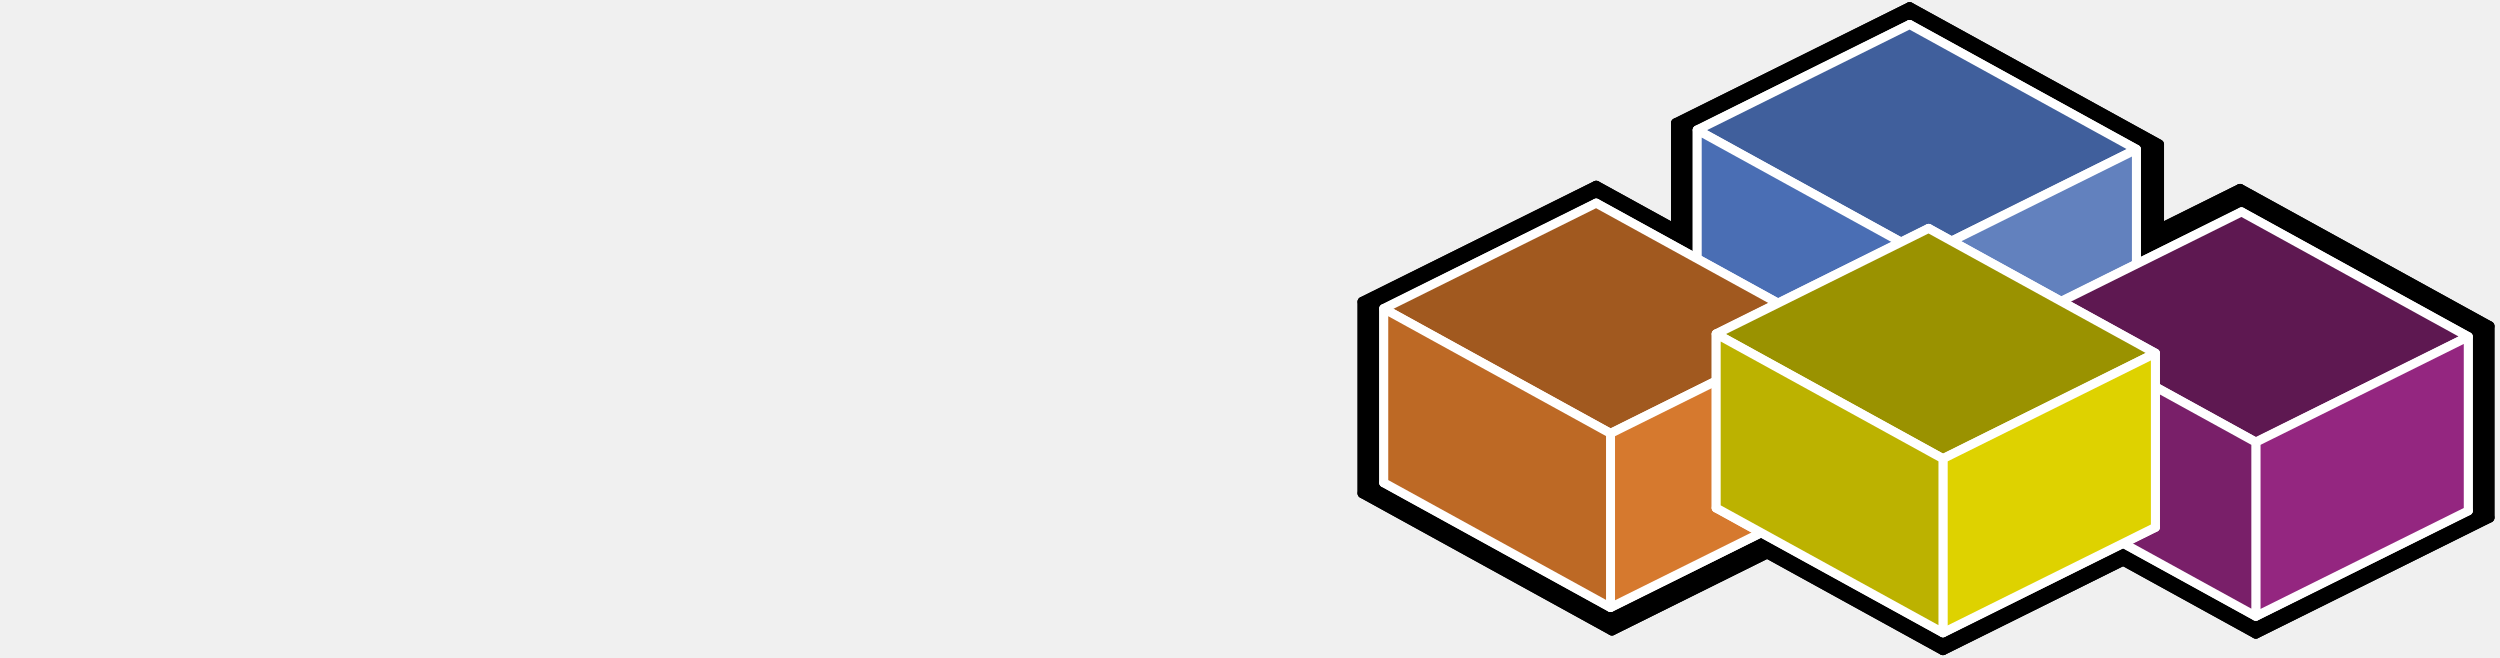
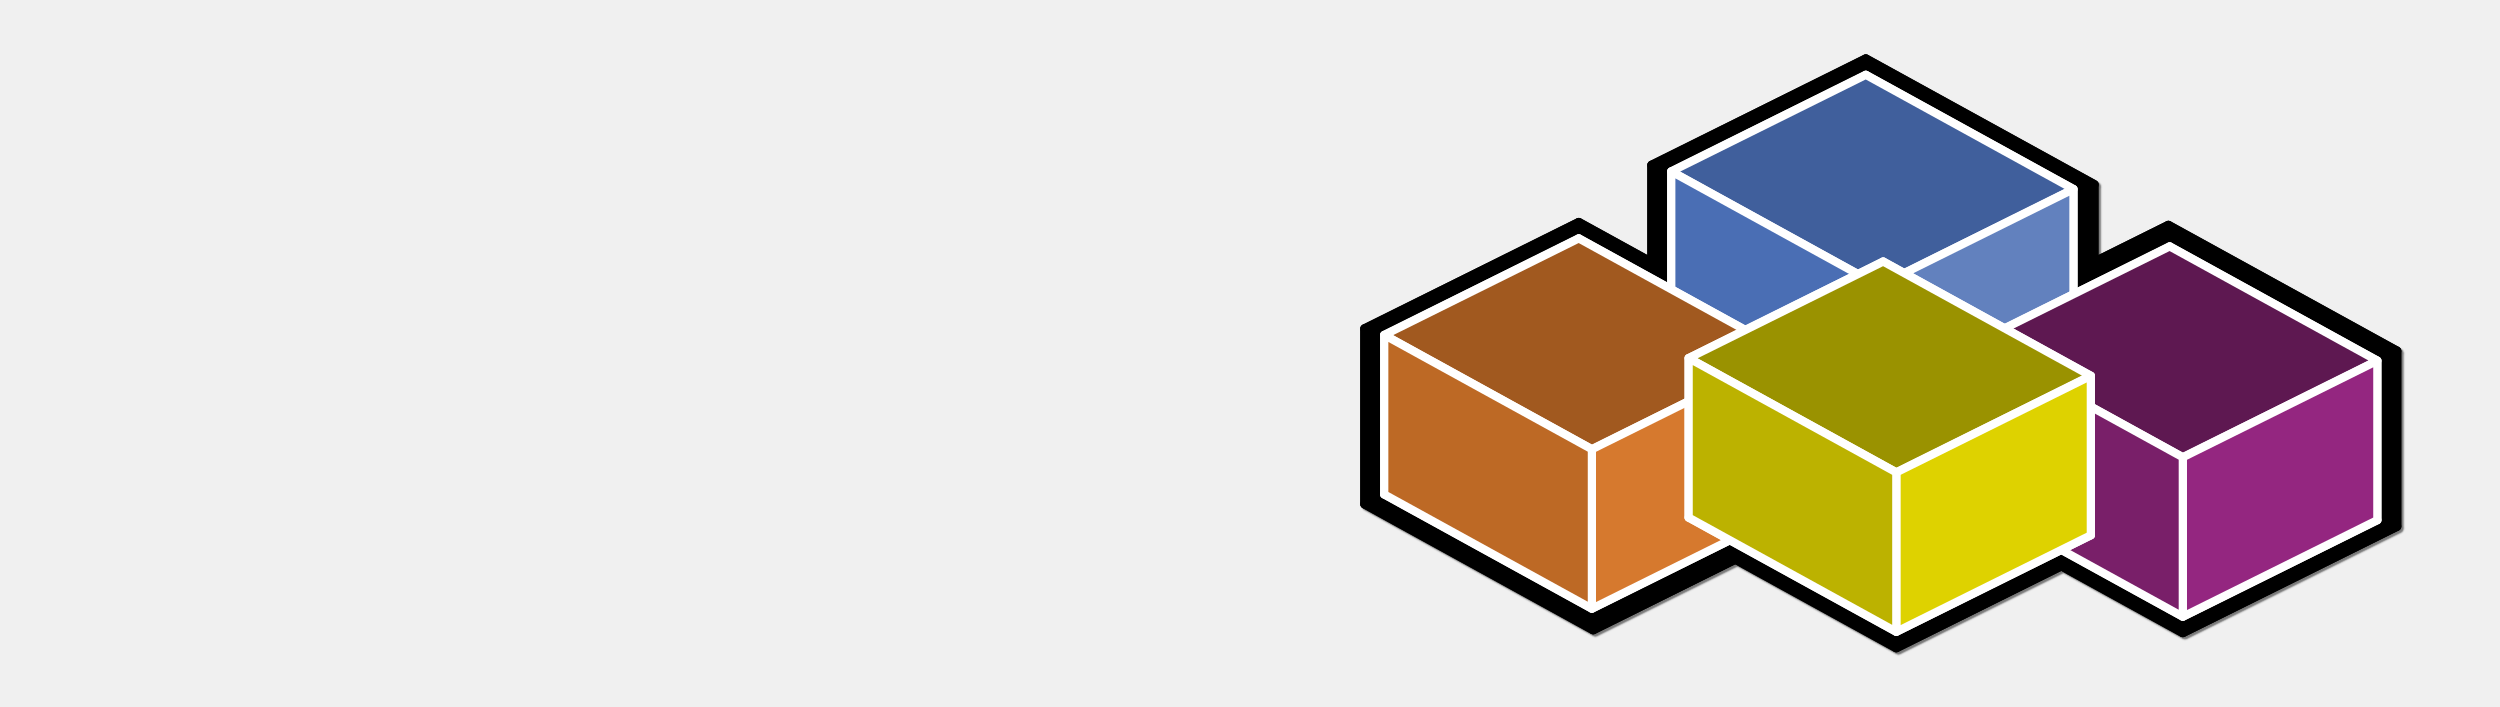
- <svg xmlns="http://www.w3.org/2000/svg" version="1.1" id="svg2" width="6309.144" height="1658.78" viewBox="0 0 6309.144 1658.78">
+ <svg xmlns="http://www.w3.org/2000/svg" version="1.1" id="svg2" width="6889.807" height="1947.473" viewBox="0 0 6889.807 1947.473">
  <defs id="defs6">
-     </defs>
+     <filter style="color-interpolation-filters:sRGB" id="filter1342">
+       <feFlood flood-opacity="0.498" flood-color="rgb(0,0,0)" result="flood" id="feFlood1332" />
+       <feComposite in="flood" in2="SourceGraphic" operator="in" result="composite1" id="feComposite1334" />
+       <feGaussianBlur in="composite1" stdDeviation="3" result="blur" id="feGaussianBlur1336" />
+       <feOffset dx="6" dy="6" result="offset" id="feOffset1338" />
+       <feComposite in="SourceGraphic" in2="offset" operator="over" result="composite2" id="feComposite1340" />
+     </filter>
+     <filter style="color-interpolation-filters:sRGB" id="filter1406">
+       <feFlood flood-opacity="0.498" flood-color="rgb(0,0,0)" result="flood" id="feFlood1396" />
+       <feComposite in="flood" in2="SourceGraphic" operator="in" result="composite1" id="feComposite1398" />
+       <feGaussianBlur in="composite1" stdDeviation="3" result="blur" id="feGaussianBlur1400" />
+       <feOffset dx="6" dy="6" result="offset" id="feOffset1402" />
+       <feComposite in="SourceGraphic" in2="offset" operator="over" result="composite2" id="feComposite1404" />
+     </filter>
+   </defs>
  <g id="g5362">
-     <path id="path5364" style="fill:#353564;fill-rule:evenodd;stroke:none;stroke-linejoin:round" d="m 8580.66,-2354.558 v 2.735 l 1.216,-0.604 v -2.735 z" points="8580.66,-2351.823 8581.876,-2352.427 8581.876,-2355.162 8580.66,-2354.558 " />
-     <path id="path5374" style="fill:#e9e9ff;fill-rule:evenodd;stroke:none;stroke-linejoin:round" d="m 8581.876,-2355.162 0.739,0.407 v 2.735 l -0.739,-0.406 z" points="8582.615,-2354.756 8582.615,-2352.02 8581.876,-2352.427 8581.876,-2355.162 " />
-     <path id="path5372" style="fill:#afafde;fill-rule:evenodd;stroke:none;stroke-linejoin:round" d="m 8580.66,-2351.823 0.739,0.406 1.216,-0.604 -0.739,-0.406 z" points="8581.399,-2351.417 8582.615,-2352.02 8581.876,-2352.427 8580.66,-2351.823 " />
-     <path id="path5366" style="fill:#4d4d9f;fill-rule:evenodd;stroke:none;stroke-linejoin:round" d="m 8580.66,-2354.558 0.739,0.407 1.216,-0.604 -0.739,-0.407 z" points="8581.399,-2354.152 8582.615,-2354.756 8581.876,-2355.162 8580.66,-2354.558 " />
-     <path id="path5370" style="fill:#d7d7ff;fill-rule:evenodd;stroke:none;stroke-linejoin:round" d="m 8581.399,-2354.152 v 2.735 l 1.216,-0.604 v -2.735 z" points="8581.399,-2351.417 8582.615,-2352.02 8582.615,-2354.756 8581.399,-2354.152 " />
-     <path id="path5368" style="fill:#8686bf;fill-rule:evenodd;stroke:none;stroke-linejoin:round" d="m 8580.66,-2354.558 0.739,0.407 v 2.735 l -0.739,-0.406 z" points="8581.399,-2354.152 8581.399,-2351.417 8580.66,-2351.823 8580.66,-2354.558 " />
+     <path id="path5364" style="fill:#353564;fill-rule:evenodd;stroke:none;stroke-linejoin:round" d="m 8580.66,-3131.502 v 2.735 l 1.216,-0.604 v -2.735 z" points="8580.66,-3128.767 8581.876,-3129.37 8581.876,-3132.106 8580.66,-3131.502 " />
+     <path id="path5374" style="fill:#e9e9ff;fill-rule:evenodd;stroke:none;stroke-linejoin:round" d="m 8581.876,-3132.106 0.739,0.406 v 2.735 l -0.739,-0.406 z" points="8582.615,-3131.699 8582.615,-3128.964 8581.876,-3129.37 8581.876,-3132.106 " />
+     <path id="path5372" style="fill:#afafde;fill-rule:evenodd;stroke:none;stroke-linejoin:round" d="m 8580.66,-3128.767 0.739,0.407 1.216,-0.604 -0.739,-0.406 z" points="8581.399,-3128.36 8582.615,-3128.964 8581.876,-3129.37 8580.66,-3128.767 " />
+     <path id="path5366" style="fill:#4d4d9f;fill-rule:evenodd;stroke:none;stroke-linejoin:round" d="m 8580.66,-3131.502 0.739,0.406 1.216,-0.604 -0.739,-0.406 z" points="8581.399,-3131.095 8582.615,-3131.699 8581.876,-3132.106 8580.66,-3131.502 " />
+     <path id="path5370" style="fill:#d7d7ff;fill-rule:evenodd;stroke:none;stroke-linejoin:round" d="m 8581.399,-3131.095 v 2.735 l 1.216,-0.604 v -2.735 z" points="8581.399,-3128.36 8582.615,-3128.964 8582.615,-3131.699 8581.399,-3131.095 " />
+     <path id="path5368" style="fill:#8686bf;fill-rule:evenodd;stroke:none;stroke-linejoin:round" d="m 8580.66,-3131.502 0.739,0.406 v 2.735 l -0.739,-0.407 z" points="8581.399,-3131.095 8581.399,-3128.36 8580.66,-3128.767 8580.66,-3131.502 " />
  </g>
-   <flowRoot xml:space="preserve" id="flowRoot6591" style="font-style:normal;font-weight:normal;font-size:40px;line-height:1.25;font-family:sans-serif;letter-spacing:0px;word-spacing:0px;fill:#000000;fill-opacity:1;stroke:none" transform="translate(-2886.611,3433.883)">
+   <flowRoot xml:space="preserve" id="flowRoot6591" style="font-style:normal;font-weight:normal;font-size:40px;line-height:1.25;font-family:sans-serif;letter-spacing:0px;word-spacing:0px;fill:#000000;fill-opacity:1;stroke:none" transform="translate(-2305.949,3578.229)">
    <flowRegion id="flowRegion6593">
      <rect id="rect6595" width="3412.5" height="706.25" x="1881.25" y="203.955" />
    </flowRegion>
    <flowPara id="flowPara6597" />
  </flowRoot>
-   <flowRoot xml:space="preserve" id="flowRoot6599" style="font-style:normal;font-weight:normal;font-size:40px;line-height:1;font-family:sans-serif;letter-spacing:0px;word-spacing:0px;fill:#ffffff;fill-opacity:1;stroke:none;stroke-width:3.78;stroke-miterlimit:4;stroke-dasharray:none" transform="matrix(5.441454,0,0,3.027305,-11186.145,-557.5912)">
-     <flowRegion id="flowRegion6601" style="line-height:1;fill:#ffffff;stroke-width:3.78;stroke-miterlimit:4;stroke-dasharray:none">
-       <rect id="rect6603" width="753.125" height="671.875" x="2056.25" y="185.205" style="line-height:1;fill:#ffffff;stroke-width:3.78;stroke-miterlimit:4;stroke-dasharray:none" />
+   <flowRoot xml:space="preserve" id="flowRoot6599" style="font-style:normal;font-variant:normal;font-weight:normal;font-stretch:normal;font-size:164.257px;line-height:164.257px;font-family:Arial;-inkscape-font-specification:Arial;letter-spacing:0px;word-spacing:0px;fill:#ffffff;fill-opacity:1;stroke:none;stroke-width:3.78;stroke-miterlimit:4;stroke-dasharray:none;filter:url(#filter1342)" transform="matrix(5.441454,0,0,3.027305,-10919.483,-325.5354)">
+     <flowRegion id="flowRegion6601" style="font-style:normal;font-variant:normal;font-weight:normal;font-stretch:normal;font-size:164.257px;line-height:164.257px;font-family:Arial;-inkscape-font-specification:Arial;fill:#ffffff;stroke:none;stroke-width:3.78;stroke-miterlimit:4;stroke-dasharray:none">
+       <rect id="rect6603" width="753.125" height="671.875" x="2056.25" y="185.205" style="font-style:normal;font-variant:normal;font-weight:normal;font-stretch:normal;font-size:164.257px;line-height:164.257px;font-family:Arial;-inkscape-font-specification:Arial;fill:#ffffff;stroke:none;stroke-width:3.78;stroke-miterlimit:4;stroke-dasharray:none" />
    </flowRegion>
-     <flowPara id="flowPara6605" style="font-style:normal;font-variant:normal;font-weight:normal;font-stretch:normal;font-size:191.457px;line-height:1;font-family:'Segoe UI';-inkscape-font-specification:'Segoe UI';fill:#ff0000;stroke:#000000;stroke-width:3.78;stroke-miterlimit:4;stroke-dasharray:none;stroke-opacity:1">VBA</flowPara>
-     <flowPara style="font-style:normal;font-variant:normal;font-weight:normal;font-stretch:normal;font-size:191.457px;line-height:1;font-family:'Segoe UI';-inkscape-font-specification:'Segoe UI';fill:#ffffff;stroke:#000000;stroke-width:3.78;stroke-miterlimit:4;stroke-dasharray:none;stroke-opacity:1" id="flowPara6609">
-       <flowSpan style="font-style:normal;font-variant:normal;font-weight:normal;font-stretch:normal;font-size:191.457px;font-family:'Segoe UI';-inkscape-font-specification:'Segoe UI';fill:#ff0000" id="flowSpan6615">B</flowSpan>ETTER</flowPara>
-     <flowPara style="font-style:normal;font-variant:normal;font-weight:normal;font-stretch:normal;font-size:191.457px;line-height:1;font-family:'Segoe UI';-inkscape-font-specification:'Segoe UI';fill:#ffffff;stroke:#000000;stroke-width:3.78;stroke-miterlimit:4;stroke-dasharray:none;stroke-opacity:1" id="flowPara6611">
-       <flowSpan style="font-style:normal;font-variant:normal;font-weight:normal;font-stretch:normal;font-size:191.457px;font-family:'Segoe UI';-inkscape-font-specification:'Segoe UI';fill:#ff0000" id="flowSpan6613">A</flowSpan>RRAY</flowPara>
+     <flowPara id="flowPara6605" style="font-style:normal;font-variant:normal;font-weight:bold;font-stretch:normal;font-size:164.257px;line-height:2.464px;font-family:Play;-inkscape-font-specification:'Play Bold';font-variant-ligatures:normal;font-variant-caps:normal;font-variant-numeric:normal;font-feature-settings:normal;text-align:start;letter-spacing:17.247px;writing-mode:lr-tb;text-anchor:start;fill:#ff0000;stroke:none;stroke-width:3.78;stroke-miterlimit:4;stroke-dasharray:none;stroke-opacity:1">VBA</flowPara>
+     <flowPara style="font-style:normal;font-variant:normal;font-weight:bold;font-stretch:normal;font-size:164.257px;font-family:Play;-inkscape-font-specification:'Play Bold';font-variant-ligatures:normal;font-variant-caps:normal;font-variant-numeric:normal;font-feature-settings:normal;text-align:start;letter-spacing:0.527px;writing-mode:lr-tb;text-anchor:start;fill:#ffffff;stroke:none;stroke-width:3.78;stroke-miterlimit:4;stroke-dasharray:none;stroke-opacity:1" id="flowPara6609">
+       <flowSpan style="font-style:normal;font-variant:normal;font-weight:bold;font-stretch:normal;font-size:164.257px;font-family:Play;-inkscape-font-specification:'Play Bold';font-variant-ligatures:normal;font-variant-caps:normal;font-variant-numeric:normal;font-feature-settings:normal;text-align:start;letter-spacing:0.527px;writing-mode:lr-tb;text-anchor:start;fill:#ff0000;stroke:none" id="flowSpan6615">B</flowSpan>ETTER</flowPara>
+     <flowPara style="font-style:normal;font-variant:normal;font-weight:bold;font-stretch:normal;font-size:164.257px;font-family:Play;-inkscape-font-specification:'Play Bold';font-variant-ligatures:normal;font-variant-caps:normal;font-variant-numeric:normal;font-feature-settings:normal;text-align:start;letter-spacing:0.527px;writing-mode:lr-tb;text-anchor:start;fill:#ffffff;stroke:none;stroke-width:3.78;stroke-miterlimit:4;stroke-dasharray:none;stroke-opacity:1" id="flowPara6611">
+       <flowSpan style="font-style:normal;font-variant:normal;font-weight:bold;font-stretch:normal;font-size:164.257px;font-family:Play;-inkscape-font-specification:'Play Bold';font-variant-ligatures:normal;font-variant-caps:normal;font-variant-numeric:normal;font-feature-settings:normal;text-align:start;letter-spacing:0.527px;writing-mode:lr-tb;text-anchor:start;fill:#ff0000;stroke:none" id="flowSpan6613">A</flowSpan>RRAY</flowPara>
  </flowRoot>
-   <g id="g6802" transform="translate(515.9048,-1104.918)">
+   <g id="g6802" transform="translate(838.6227,-960.5718)" style="filter:url(#filter1406)">
    <path d="m 3713.672,1415.679 v 483.286 l 589.722,-292.817 v -483.286 z" style="fill:#000000;fill-rule:evenodd;stroke:#000000;stroke-width:24.945;stroke-linejoin:round;stroke-miterlimit:4;stroke-dasharray:none" id="path6571" />
    <path d="m 4303.394,1122.861 629.51,346.42 v 483.286 l -629.51,-346.42 z" style="fill:#000000;fill-rule:evenodd;stroke:#000000;stroke-width:24.945;stroke-linejoin:round;stroke-miterlimit:4;stroke-dasharray:none" id="path6573" />
    <path d="m 3626.307,1837.499 629.51,346.42 589.722,-292.817 -629.51,-346.42 z" style="fill:#000000;fill-rule:evenodd;stroke:#000000;stroke-width:24.945;stroke-linejoin:round;stroke-miterlimit:4;stroke-dasharray:none" id="path6575" />
    <path d="m 3713.672,1415.679 629.51,346.42 589.722,-292.818 -629.51,-346.42 z" style="fill:#000000;fill-opacity:1;fill-rule:evenodd;stroke:#000000;stroke-width:24.945;stroke-linejoin:round;stroke-miterlimit:4;stroke-dasharray:none" id="path6577" />
    <path d="m 3713.672,1415.679 629.51,346.42 v 483.286 l -629.51,-346.42 z" style="fill:#000000;fill-opacity:1;fill-rule:evenodd;stroke:#000000;stroke-width:24.945;stroke-linejoin:round;stroke-miterlimit:4;stroke-dasharray:none" id="path6581" />
    <path d="m 4547.535,1874.379 v 483.286 l 589.722,-292.818 v -483.286 z" style="fill:#000000;fill-rule:evenodd;stroke:#000000;stroke-width:24.945;stroke-linejoin:round;stroke-miterlimit:4;stroke-dasharray:none" id="path6531" />
    <path d="m 5137.257,1581.562 629.51,346.42 v 483.286 l -629.51,-346.42 z" style="fill:#000000;fill-rule:evenodd;stroke:#000000;stroke-width:24.945;stroke-linejoin:round;stroke-miterlimit:4;stroke-dasharray:none" id="path6533" />
    <path d="m 4547.535,2357.665 629.51,346.42 589.722,-292.818 -629.51,-346.42 z" style="fill:#000000;fill-rule:evenodd;stroke:#000000;stroke-width:24.945;stroke-linejoin:round;stroke-miterlimit:4;stroke-dasharray:none" id="path6535" />
    <path d="m 4547.535,1874.379 629.51,346.42 589.722,-292.818 -629.51,-346.42 z" style="fill:#000000;fill-opacity:1;fill-rule:evenodd;stroke:#000000;stroke-width:24.945;stroke-linejoin:round;stroke-miterlimit:4;stroke-dasharray:none" id="path6537" />
    <path d="m 5177.045,2220.799 v 483.286 l 589.722,-292.818 v -483.286 z" style="fill:#000000;fill-opacity:1;fill-rule:evenodd;stroke:#000000;stroke-width:24.945;stroke-linejoin:round;stroke-miterlimit:4;stroke-dasharray:none" id="path6539" />
    <path d="m 4547.535,1874.379 629.51,346.42 v 483.286 l -629.51,-346.42 z" style="fill:#000000;fill-opacity:1;fill-rule:evenodd;stroke:#000000;stroke-width:24.945;stroke-linejoin:round;stroke-miterlimit:4;stroke-dasharray:none" id="path6541" />
    <path d="m 2922.597,1866.459 v 483.286 l 589.722,-292.818 v -483.286 z" style="fill:#000000;fill-rule:evenodd;stroke:#000000;stroke-width:24.945;stroke-linejoin:round;stroke-miterlimit:4;stroke-dasharray:none" id="path6551" />
    <path d="m 3512.318,1573.642 629.51,346.42 v 483.286 l -629.51,-346.42 z" style="fill:#000000;fill-rule:evenodd;stroke:#000000;stroke-width:24.945;stroke-linejoin:round;stroke-miterlimit:4;stroke-dasharray:none" id="path6553" />
    <path d="m 2922.597,2349.745 629.51,346.419 589.722,-292.817 -629.51,-346.42 z" style="fill:#000000;fill-rule:evenodd;stroke:#000000;stroke-width:24.945;stroke-linejoin:round;stroke-miterlimit:4;stroke-dasharray:none" id="path6555" />
    <path d="m 2922.597,1866.459 629.51,346.42 589.722,-292.818 -629.51,-346.42 z" style="fill:#000000;fill-opacity:1;fill-rule:evenodd;stroke:#000000;stroke-width:24.945;stroke-linejoin:round;stroke-miterlimit:4;stroke-dasharray:none" id="path6557" />
    <path d="m 3552.106,2212.879 v 483.286 l 589.722,-292.817 v -483.286 z" style="fill:#000000;fill-opacity:1;fill-rule:evenodd;stroke:#000000;stroke-width:24.945;stroke-linejoin:round;stroke-miterlimit:4;stroke-dasharray:none" id="path6559" />
    <path d="m 2922.597,1866.459 629.51,346.42 v 483.286 l -629.51,-346.419 z" style="fill:#000000;fill-opacity:1;fill-rule:evenodd;stroke:#000000;stroke-width:24.945;stroke-linejoin:round;stroke-miterlimit:4;stroke-dasharray:none" id="path6561" />
    <path d="m 3678.972,1920.217 v 483.286 l 589.722,-292.818 v -483.286 z" style="fill:#000000;fill-rule:evenodd;stroke:#000000;stroke-width:24.945;stroke-linejoin:round;stroke-miterlimit:4;stroke-dasharray:none" id="path6511" />
    <path d="m 4268.694,1627.399 629.51,346.42 v 483.286 L 4268.694,2110.685 Z" style="fill:#000000;fill-rule:evenodd;stroke:#000000;stroke-width:24.945;stroke-linejoin:round;stroke-miterlimit:4;stroke-dasharray:none" id="path6513" />
    <path d="m 3757.932,2399.336 629.51,346.419 589.722,-292.817 -629.51,-346.42 z" style="fill:#000000;fill-rule:evenodd;stroke:#000000;stroke-width:24.945;stroke-linejoin:round;stroke-miterlimit:4;stroke-dasharray:none" id="path6515" />
    <path d="m 3678.972,1920.217 629.51,346.42 589.722,-292.818 -629.51,-346.42 z" style="fill:#000000;fill-opacity:1;fill-rule:evenodd;stroke:#000000;stroke-width:24.945;stroke-linejoin:round;stroke-miterlimit:4;stroke-dasharray:none" id="path6517" />
    <path d="m 4387.442,2262.47 v 483.286 l 589.722,-292.817 v -483.286 z" style="fill:#000000;fill-opacity:1;fill-rule:evenodd;stroke:#000000;stroke-width:24.945;stroke-linejoin:round;stroke-miterlimit:4;stroke-dasharray:none" id="path6519" />
    <path d="m 3757.932,1916.05 629.51,346.42 v 483.286 l -629.51,-346.419 z" style="fill:#000000;fill-opacity:1;fill-rule:evenodd;stroke:#000000;stroke-width:24.945;stroke-linejoin:round;stroke-miterlimit:4;stroke-dasharray:none" id="path6521" />
    <g transform="translate(-2776.105,1198.819)" id="g6641-1">
      <path id="path6571-7" style="fill:#353564;fill-rule:evenodd;stroke:#ffffff;stroke-width:22.677;stroke-linejoin:round;stroke-miterlimit:4;stroke-dasharray:none" d="m 6543.388,234.175 v 439.351 l 536.111,-266.198 V -32.023 Z" />
      <path id="path6573-0" style="fill:#e9e9ff;fill-rule:evenodd;stroke:#ffffff;stroke-width:22.677;stroke-linejoin:round;stroke-miterlimit:4;stroke-dasharray:none" d="M 7079.499,-32.023 7651.781,282.904 V 722.255 L 7079.499,407.328 Z" />
      <path id="path6575-9" style="fill:#afafde;fill-rule:evenodd;stroke:#ffffff;stroke-width:22.677;stroke-linejoin:round;stroke-miterlimit:4;stroke-dasharray:none" d="M 6543.388,673.526 7115.67,988.453 7651.781,722.255 7079.499,407.328 Z" />
      <path id="path6577-7" style="fill:#405f9c;fill-opacity:1;fill-rule:evenodd;stroke:#ffffff;stroke-width:22.677;stroke-linejoin:round;stroke-miterlimit:4;stroke-dasharray:none" d="M 6543.388,234.175 7115.67,549.102 7651.781,282.904 7079.499,-32.023 Z" />
      <path id="path6579-8" style="fill:#6281be;fill-opacity:1;fill-rule:evenodd;stroke:#ffffff;stroke-width:22.677;stroke-linejoin:round;stroke-miterlimit:4;stroke-dasharray:none" d="M 7115.67,549.102 V 988.453 L 7651.781,722.255 V 282.904 Z" />
      <path id="path6581-5" style="fill:#4a6eb4;fill-opacity:1;fill-rule:evenodd;stroke:#ffffff;stroke-width:22.677;stroke-linejoin:round;stroke-miterlimit:4;stroke-dasharray:none" d="m 6543.388,234.175 572.282,314.927 V 988.453 L 6543.388,673.526 Z" />
      <path id="path6531-5" style="fill:#353564;fill-rule:evenodd;stroke:#ffffff;stroke-width:22.677;stroke-linejoin:round;stroke-miterlimit:4;stroke-dasharray:none" d="m 7380.868,707.053 v 439.351 l 536.111,-266.198 V 440.855 Z" />
      <path id="path6533-7" style="fill:#e9e9ff;fill-rule:evenodd;stroke:#ffffff;stroke-width:22.677;stroke-linejoin:round;stroke-miterlimit:4;stroke-dasharray:none" d="m 7916.979,440.855 572.282,314.927 V 1195.133 L 7916.979,880.206 Z" />
      <path id="path6535-5" style="fill:#afafde;fill-rule:evenodd;stroke:#ffffff;stroke-width:22.677;stroke-linejoin:round;stroke-miterlimit:4;stroke-dasharray:none" d="m 7380.868,1146.404 572.282,314.927 536.111,-266.198 -572.282,-314.927 z" />
      <path id="path6537-7" style="fill:#5e1851;fill-opacity:1;fill-rule:evenodd;stroke:#ffffff;stroke-width:22.677;stroke-linejoin:round;stroke-miterlimit:4;stroke-dasharray:none" d="M 7380.868,707.053 7953.149,1021.98 8489.26,755.782 7916.979,440.855 Z" />
      <path id="path6539-0" style="fill:#942680;fill-opacity:1;fill-rule:evenodd;stroke:#ffffff;stroke-width:22.677;stroke-linejoin:round;stroke-miterlimit:4;stroke-dasharray:none" d="m 7953.149,1021.98 v 439.351 l 536.111,-266.198 V 755.782 Z" />
      <path id="path6541-8" style="fill:#791f69;fill-opacity:1;fill-rule:evenodd;stroke:#ffffff;stroke-width:22.677;stroke-linejoin:round;stroke-miterlimit:4;stroke-dasharray:none" d="m 7380.868,707.053 572.282,314.927 v 439.351 l -572.282,-314.927 z" />
      <path id="path6551-7" style="fill:#353564;fill-rule:evenodd;stroke:#ffffff;stroke-width:22.677;stroke-linejoin:round;stroke-miterlimit:4;stroke-dasharray:none" d="M 5752.312,684.956 V 1124.306 L 6288.423,858.109 V 418.758 Z" />
      <path id="path6553-0" style="fill:#e9e9ff;fill-rule:evenodd;stroke:#ffffff;stroke-width:22.677;stroke-linejoin:round;stroke-miterlimit:4;stroke-dasharray:none" d="M 6288.423,418.758 6860.705,733.685 V 1173.036 L 6288.423,858.109 Z" />
      <path id="path6555-4" style="fill:#afafde;fill-rule:evenodd;stroke:#ffffff;stroke-width:22.677;stroke-linejoin:round;stroke-miterlimit:4;stroke-dasharray:none" d="m 5752.312,1124.306 572.282,314.927 536.111,-266.198 -572.282,-314.927 z" />
      <path id="path6557-0" style="fill:#a1591f;fill-opacity:1;fill-rule:evenodd;stroke:#ffffff;stroke-width:22.677;stroke-linejoin:round;stroke-miterlimit:4;stroke-dasharray:none" d="M 5752.312,684.956 6324.594,999.883 6860.705,733.685 6288.423,418.758 Z" />
      <path id="path6559-8" style="fill:#d6792e;fill-opacity:1;fill-rule:evenodd;stroke:#ffffff;stroke-width:22.677;stroke-linejoin:round;stroke-miterlimit:4;stroke-dasharray:none" d="m 6324.594,999.883 v 439.351 l 536.111,-266.198 V 733.685 Z" />
      <path id="path6561-6" style="fill:#bd6925;fill-opacity:1;fill-rule:evenodd;stroke:#ffffff;stroke-width:22.677;stroke-linejoin:round;stroke-miterlimit:4;stroke-dasharray:none" d="M 5752.312,684.956 6324.594,999.883 V 1439.233 L 5752.312,1124.306 Z" />
      <path id="path6511-3" style="fill:#353564;fill-rule:evenodd;stroke:#ffffff;stroke-width:22.677;stroke-linejoin:round;stroke-miterlimit:4;stroke-dasharray:none" d="M 6591.265,748.724 V 1188.074 L 7127.376,921.877 V 482.526 Z" />
      <path id="path6513-4" style="fill:#e9e9ff;fill-rule:evenodd;stroke:#ffffff;stroke-width:22.677;stroke-linejoin:round;stroke-miterlimit:4;stroke-dasharray:none" d="m 7127.376,482.526 572.282,314.927 V 1236.804 L 7127.376,921.877 Z" />
      <path id="path6515-4" style="fill:#afafde;fill-rule:evenodd;stroke:#ffffff;stroke-width:22.677;stroke-linejoin:round;stroke-miterlimit:4;stroke-dasharray:none" d="m 6591.265,1188.074 572.282,314.927 536.111,-266.198 -572.282,-314.927 z" />
      <path id="path6517-6" style="fill:#9a9200;fill-opacity:1;fill-rule:evenodd;stroke:#ffffff;stroke-width:22.677;stroke-linejoin:round;stroke-miterlimit:4;stroke-dasharray:none" d="m 6591.265,748.724 572.282,314.927 536.111,-266.198 -572.282,-314.927 z" />
      <path id="path6519-3" style="fill:#ded200;fill-opacity:1;fill-rule:evenodd;stroke:#ffffff;stroke-width:22.677;stroke-linejoin:round;stroke-miterlimit:4;stroke-dasharray:none" d="m 7163.547,1063.65 v 439.351 l 536.111,-266.198 V 797.453 Z" />
      <path id="path6521-5" style="fill:#bcb200;fill-opacity:1;fill-rule:evenodd;stroke:#ffffff;stroke-width:22.677;stroke-linejoin:round;stroke-miterlimit:4;stroke-dasharray:none" d="m 6591.265,748.724 572.282,314.927 v 439.351 L 6591.265,1188.074 Z" />
    </g>
  </g>
</svg>
